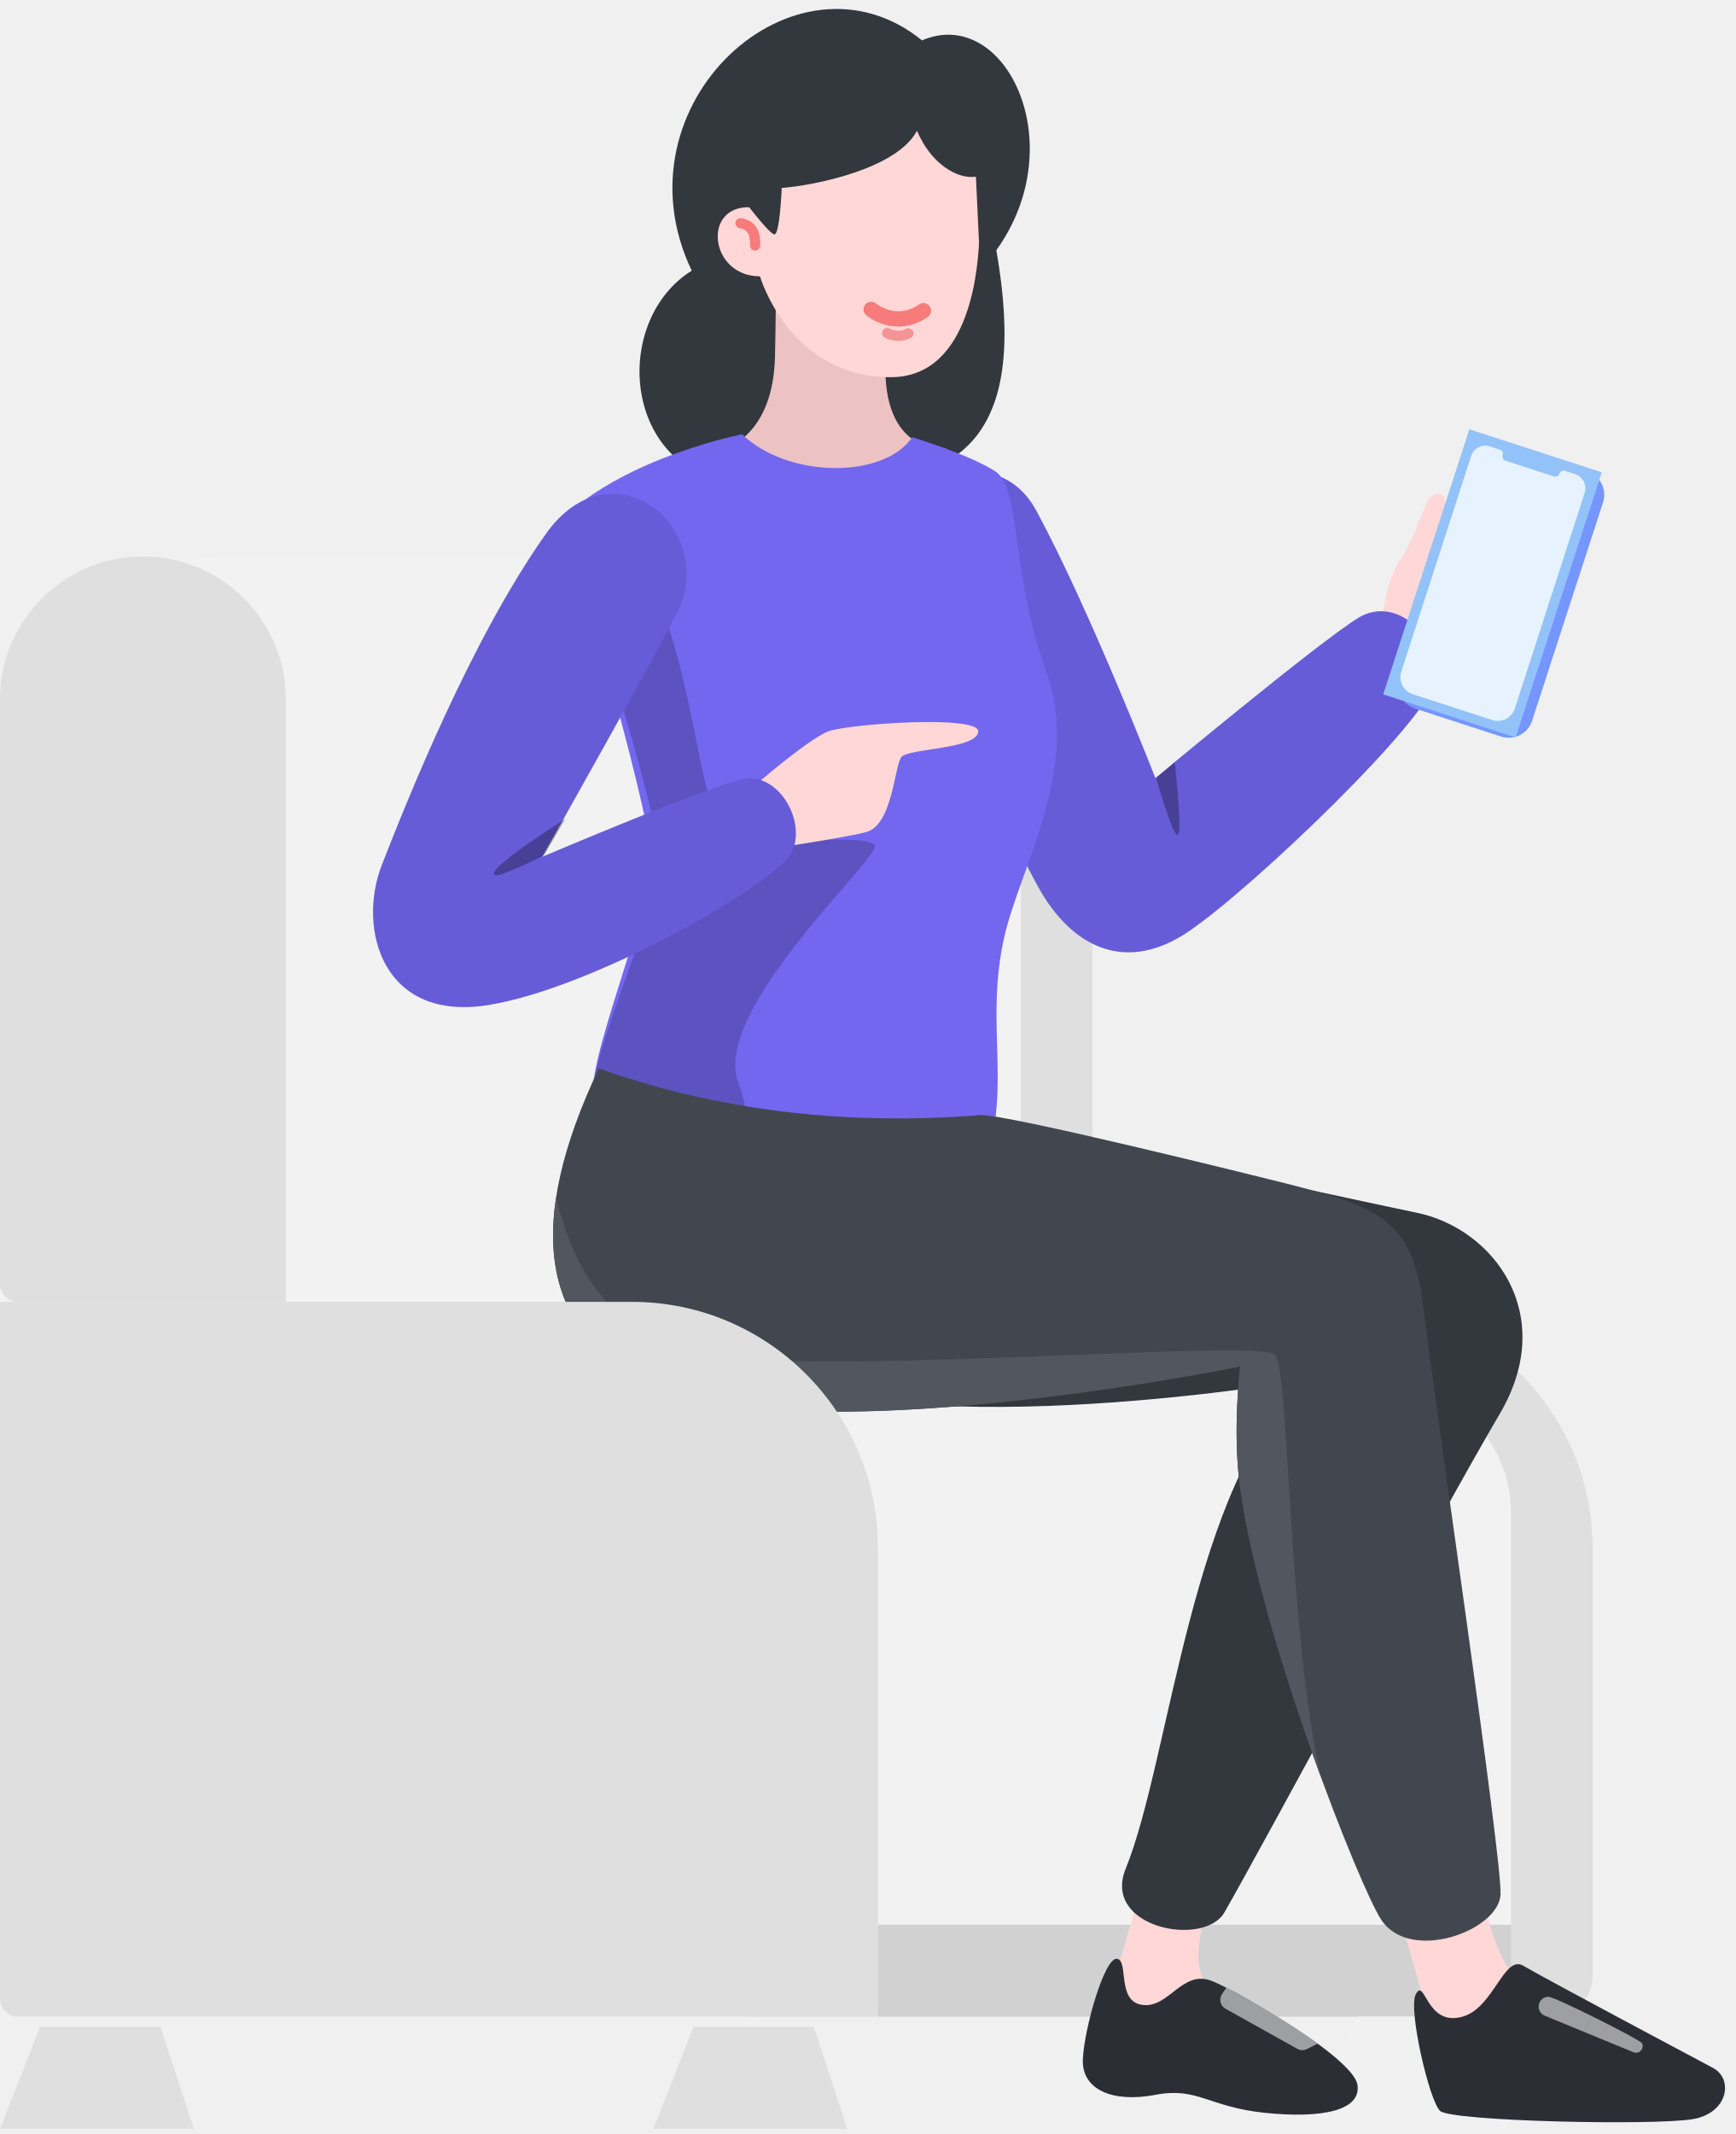
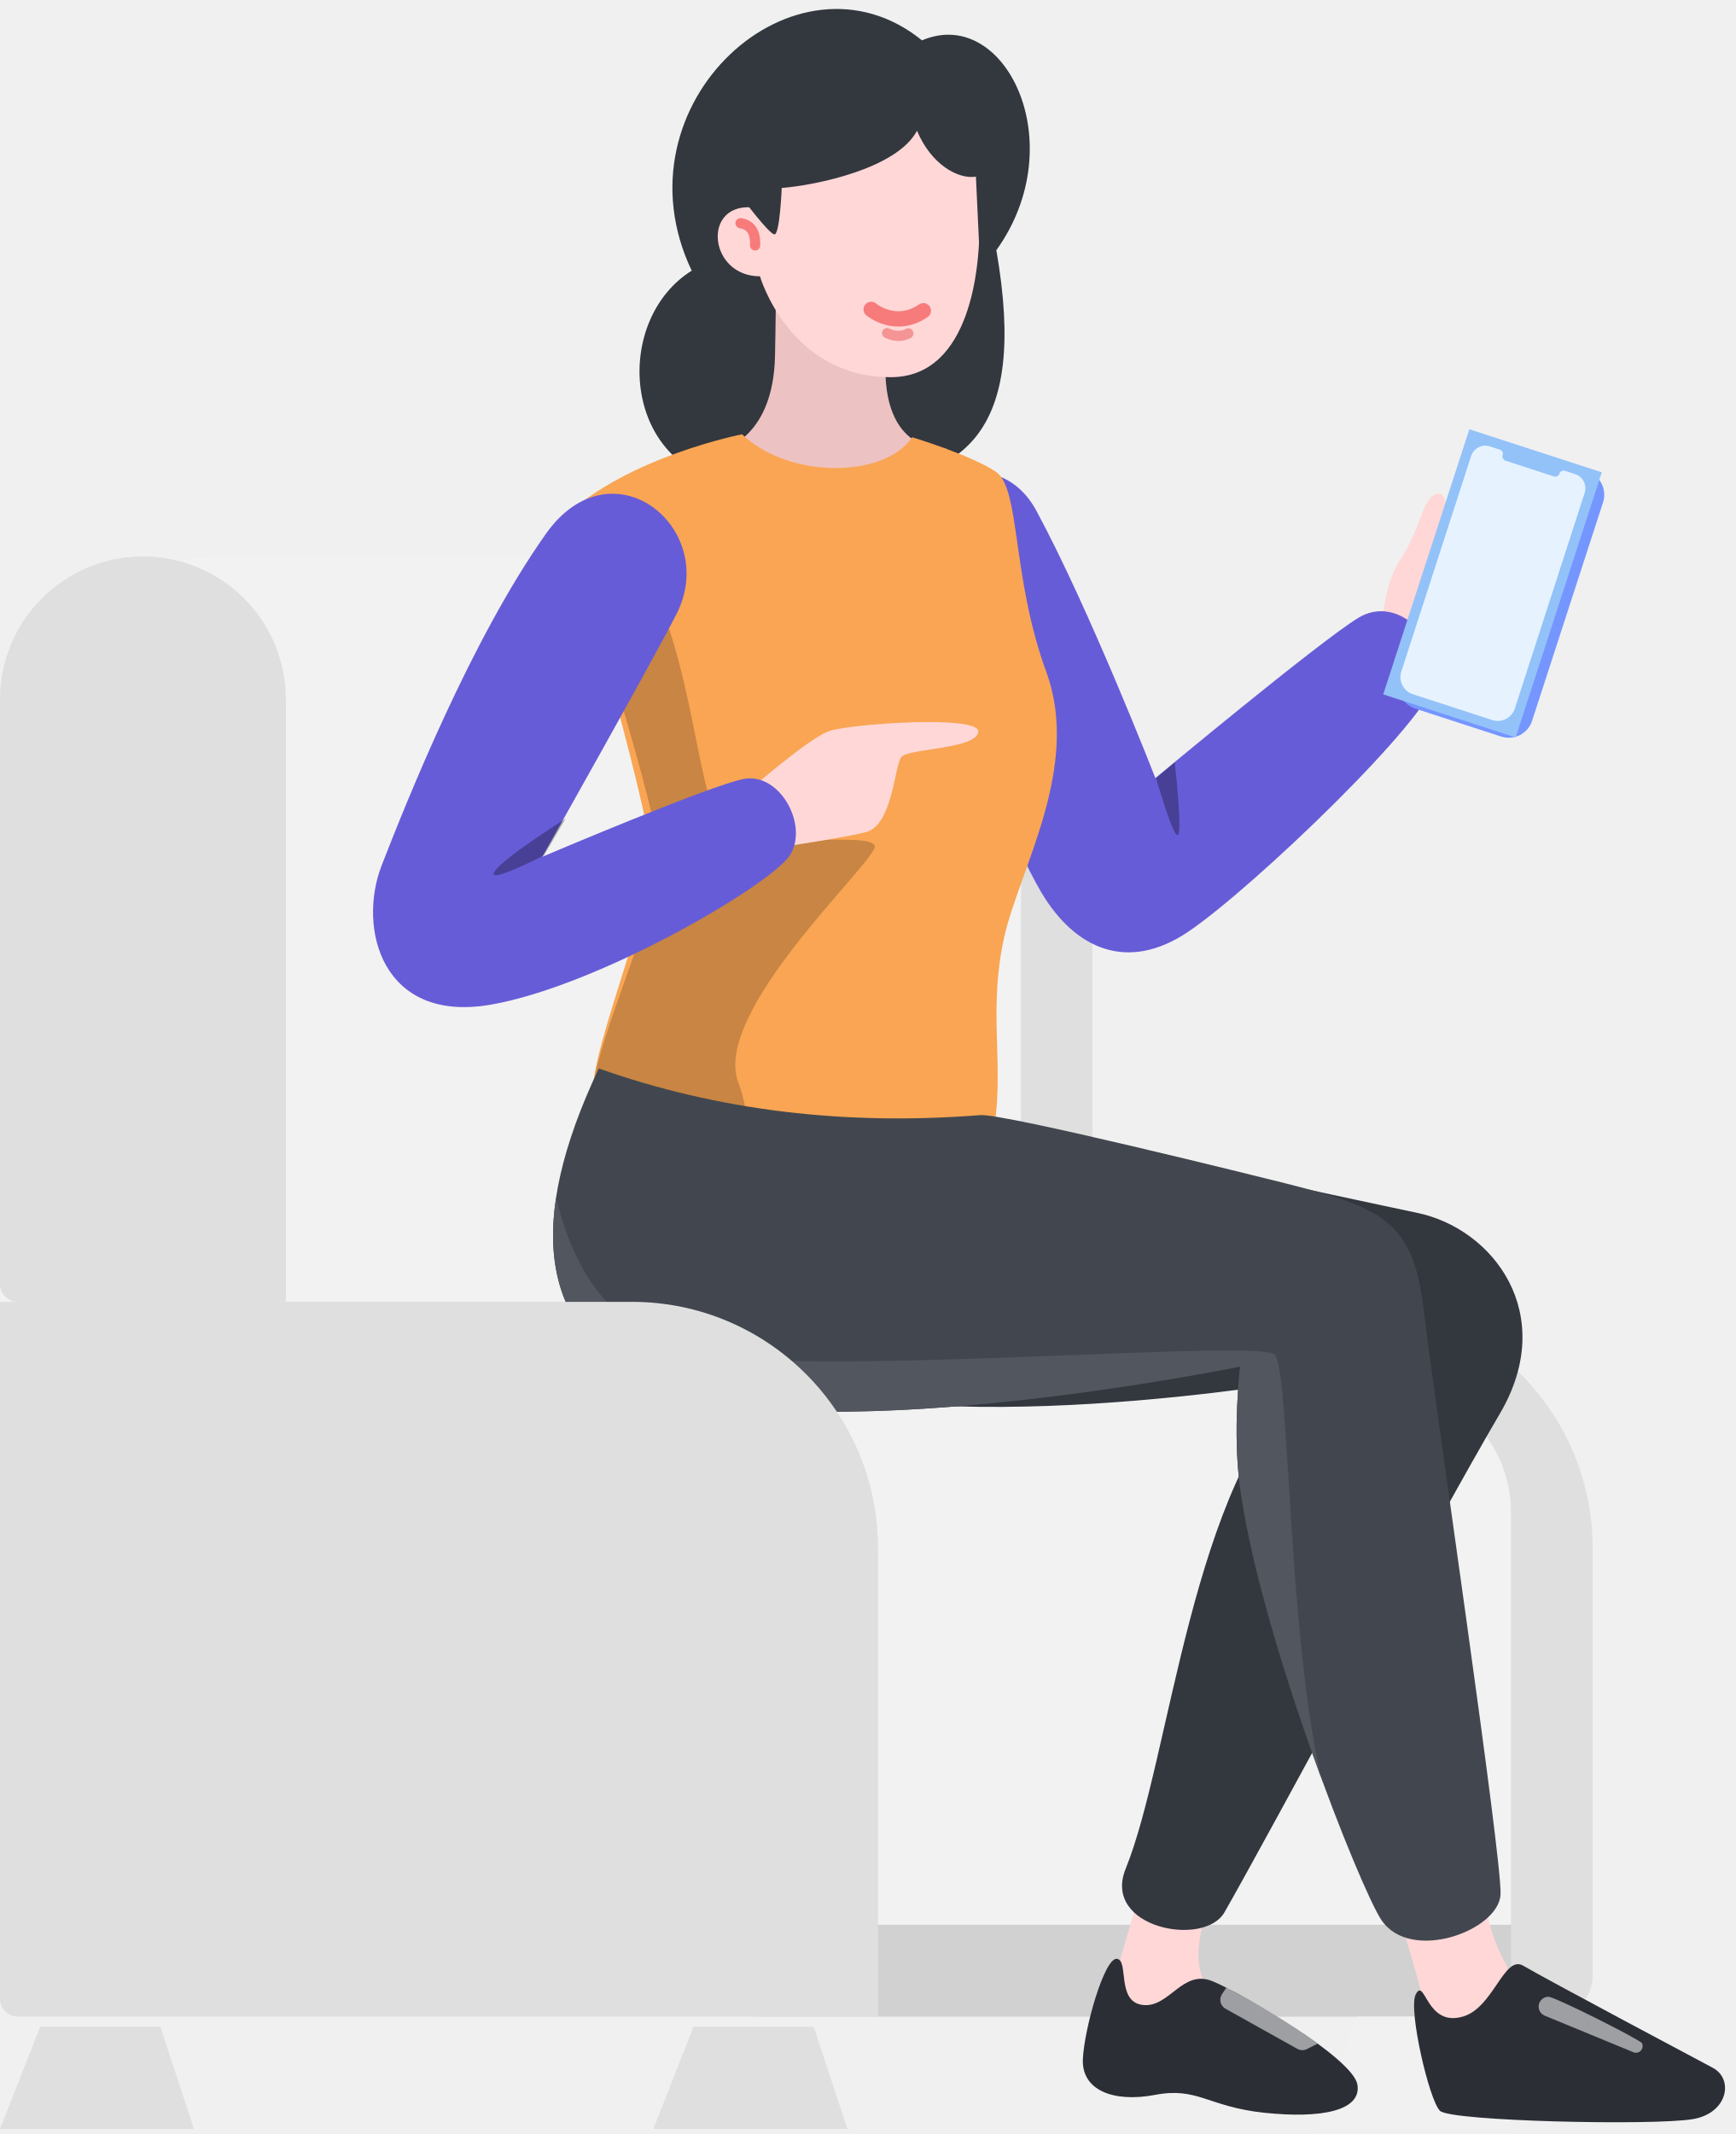
<svg xmlns="http://www.w3.org/2000/svg" width="170px" height="209px" viewBox="0 0 170 209" version="1.1">
  <g id="📝-Pages-New" stroke="none" stroke-width="1" fill="none" fill-rule="evenodd">
    <g id="FAQ" transform="translate(-336, -817)">
      <g id="Illustration" transform="translate(421, 921.5) scale(-1, 1) translate(-421, -921.5) translate(336, 817)">
        <path d="M38.111,127.5 L100,127.5 L100,127.5 L100,193.5 C100,195.709 98.209,197.5 96,197.5 L18,197.5 C15.791,197.5 14,195.709 14,193.5 L14,151.611 C14,138.295 24.795,127.5 38.111,127.5 Z" id="Rectangle" fill="#DFDFDF" />
        <polygon id="Rectangle" fill="#D1D1D1" points="22 188.5 84 188.5 84 197.5 22 197.5" />
        <polygon id="Path" fill="#DFDFDF" points="102.07 198.5 106 208.5 87 208.5 90.293 198.5" />
        <polygon id="Path" fill="#F1F1F1" points="37.07 197.5 41 208.5 22 208.5 25.293 197.5" />
        <polygon id="Path" fill="#DFDFDF" points="166.07 198.5 170 208.5 151 208.5 154.293 198.5" />
        <path d="M86.58,54.796 L100,54.5 L100,54.5 L100,134.5 L63,134.5 L63,78.901 C63,65.792 73.474,55.084 86.58,54.796 Z" id="Rectangle" fill="#DFDFDF" />
        <path d="M94.111,54.5 L148.16,54.5 C160.222,54.5 170,64.278 170,76.34 L170,133.753 C170,134.718 169.218,135.5 168.253,135.5 L70,135.5 L70,135.5 L70,78.611 C70,65.295 80.795,54.5 94.111,54.5 Z" id="Rectangle" fill="#F2F2F2" />
        <path d="M156,54.5 C163.732,54.5 170,60.768 170,68.5 L170,125.753 C170,126.718 169.218,127.5 168.253,127.5 L142,127.5 L142,127.5 L142,68.5 C142,60.768 148.268,54.5 156,54.5 Z" id="Rectangle" fill="#DFDFDF" />
        <path d="M34.6,135.5 L96,135.5 L96,135.5 L96,188.5 L22,188.5 L22,148.1 C22,141.141 27.641,135.5 34.6,135.5 Z" id="Rectangle" fill="#F2F2F2" />
        <g id="Wom1.4" transform="translate(67, 104.5) scale(-1, 1) translate(-67, -104.5) translate(0, 0.5)">
          <g id="Head" transform="translate(26.64127, 0.378756)">
            <path d="M8.147,46.319 C-1.785,44.004 -2.439,30.361 5.112,25.629 C-2.676,9.292 15.333,-6.928 27.669,3.075 C35.756,-0.389 42.476,13.129 34.951,23.628 C38.106,41.654 31.685,46.314 20.109,46.512 L8.147,46.319 Z" id="Path" fill="#33373E" />
            <path d="M8.271,43.06 C8.271,43.06 13.102,41.925 13.27,34.003 C13.437,26.08 13.32,23.376 13.32,23.376 L23.962,23.184 C23.962,23.184 24.078,32.013 24.08,35.207 C24.084,43.785 30.057,43.06 30.057,43.06 C30.057,43.06 28.815,50.016 19.172,50.558 C11.642,50.983 8.271,43.06 8.271,43.06 Z" id="Path" fill="#EDC2C2" />
            <path d="M10.839,19.42 C6.091,19.236 6.866,26.191 11.797,26.182 C11.797,26.182 14.662,36.062 24.607,36.062 C32.684,36.062 33.209,24.546 33.282,22.249 C33.361,19.8 33.371,11.753 33.371,11.753 L10.654,11.742 L10.839,19.42 Z" id="Path" fill="#FFD7D7" />
            <path d="M22.866,28.633 C22.866,28.633 24.498,31.274 27.688,30.334" id="Path" stroke="#F77B7B" stroke-width="1.5" stroke-linecap="round" transform="translate(25.27694, 29.58442) rotate(-18) translate(-25.27694, -29.58442) " />
            <path d="M24.249,31.785 C24.998,32.099 25.708,32.099 26.329,31.738" id="Path" stroke="#F49494" stroke-linecap="round" transform="translate(25.28918, 31.87678) rotate(2) translate(-25.28918, -31.87678) " />
            <path d="M11.057,23.277 C11.356,22.201 11.224,21.261 10.156,20.832" id="Path-8" stroke="#F77B7B" stroke-linecap="round" transform="translate(10.6761, 22.05471) rotate(-13) translate(-10.6761, -22.05471) " />
            <path d="M10.088,18.56 C10.088,18.56 12.69,22.055 13.217,22.073 C13.744,22.092 13.929,17.529 13.929,17.529 C17.121,17.285 25.199,15.675 27.18,11.924 C28.564,15.234 31.212,16.703 32.951,16.421 L33.281,23.452 L34.093,9.317 L9.451,9.317 L10.088,18.56 Z" id="Path" fill="#33373E" />
          </g>
          <g id="LLeg" transform="translate(30.04037, 107.25)">
            <path d="M53.497,75.9 C53.497,75.9 49.238,84.508 52.729,87.221 C56.226,89.934 65.463,95.019 65.463,95.019 L40.992,93.48 L46.431,74.705 L53.497,75.9 Z" id="Path" fill="#FFD7D7" />
            <path d="M43.359,84.092 C44.567,84.233 43.277,88.302 45.892,88.612 C48.501,88.921 49.769,85.066 52.731,86.288 C55.692,87.51 66.492,93.828 66.917,96.411 C67.347,98.994 63.324,99.754 57.805,99.17 C52.287,98.587 51.27,96.623 47.128,97.414 C42.99,98.205 39.891,96.944 40.027,93.919 C40.164,90.894 42.151,83.951 43.359,84.092 Z" id="Path" fill="#2B2E35" />
            <path d="M54.081,86.915 L53.655,87.554 C53.349,88.014 53.473,88.635 53.933,88.941 C53.954,88.956 53.977,88.969 54,88.982 L61.038,92.913 C61.329,93.075 61.681,93.082 61.978,92.931 L63.023,92.401 L63.023,92.401 C61.243,91.111 59.788,90.141 58.18,89.189 C56.945,88.459 55.578,87.706 54.081,86.915 Z" id="Path-14" fill-opacity="0.541" fill="#FFFFFF" />
            <path d="M16.635,0.026 C24.043,0.357 65.276,9.483 72.767,11.034 C80.258,12.584 86.591,20.974 80.879,30.689 C74.463,41.595 57.909,72.567 53.889,79.549 C51.9,83.005 41.864,81.067 44.221,75.267 C48.616,64.455 50.657,37.292 61.861,27.388 C61.861,27.388 24.181,33.951 7.905,26.434 C-3.924,20.969 -1.248,-0.775 16.635,0.026 Z" id="Path" fill="#33373E" />
          </g>
          <g id="LArm" transform="translate(52.38391, 45.76)">
            <path d="M46.782,17.675 C46.782,17.675 46.699,11.643 48.807,8.49 C50.916,5.338 50.999,1.989 52.595,2.099 C54.191,2.208 52.611,9.992 52.611,9.992 C52.611,9.992 54.636,9.218 56.09,8.239 C57.545,7.26 61.955,2.432 62.986,3.288 C64.734,4.745 61.919,12.967 60.386,14.61 C58.848,16.255 50.445,21.661 50.445,21.661 L46.782,17.675 Z" id="Path" fill="#FFD7D7" />
            <path d="M1.256,14.061 C4.702,22.06 11.012,36.754 13.613,41.138 C16.873,46.628 22.014,49.047 28.033,44.973 C34.357,40.693 51.771,23.999 52.282,20.217 C52.788,16.435 48.526,11.898 44.669,14.247 C40.812,16.596 24.787,29.942 24.787,29.942 C24.787,29.942 18.32,13.351 13.117,3.74 C8.611,-4.575 -3.99,1.9 1.256,14.061 Z" id="Path" fill="#675CD7" />
            <path d="M24.854,29.951 C26.012,33.882 26.726,35.733 26.997,35.506 C27.268,35.278 27.164,32.913 26.687,28.41 L24.854,29.951 Z" id="Path" fill-opacity="0.303" fill="#000000" />
          </g>
          <g id="PhoneMini4" transform="translate(110.3976, 56.90821) scale(-1, 1) rotate(-18) translate(-110.3976, -56.90821) translate(102.3976, 42.40821)">
            <g id="Group-3" transform="translate(0, 0)">
              <path d="M2.834,1.009 L11.674,1.009 C12.999,1.009 14.074,2.083 14.074,3.409 L14.074,25.909 C14.074,27.234 12.999,28.309 11.674,28.309 L2.834,28.309 C1.509,28.309 0.434,27.234 0.434,25.909 L0.434,3.409 C0.434,2.083 1.509,1.009 2.834,1.009 Z" id="Rectangle" fill="#7596FF" fill-rule="nonzero" />
              <rect id="Rectangle" fill="#93C2F9" x="1.461" y="0.65" width="13.64" height="27.3" />
              <path d="M3.899,1.625 L4.934,1.625 C5.145,1.625 5.32,1.777 5.356,1.977 L5.363,2.055 C5.363,2.292 5.555,2.484 5.793,2.484 L10.781,2.484 C10.991,2.484 11.167,2.332 11.203,2.132 L11.21,2.055 C11.21,1.817 11.402,1.625 11.639,1.625 L12.669,1.625 C13.433,1.625 14.06,2.214 14.121,2.964 L14.126,3.085 L14.126,3.085 L14.106,25.285 C14.104,26.254 13.319,27.038 12.351,27.04 L4.167,27.04 C3.241,27.041 2.482,26.323 2.418,25.412 L2.413,25.287 C2.413,25.286 2.413,25.285 2.415,25.285 L2.434,3.09 C2.435,2.281 3.091,1.625 3.899,1.625 Z" id="Rectangle" fill="#E6F3FF" fill-rule="nonzero" />
            </g>
          </g>
          <g id="Body" transform="translate(19.19922, 42.03301)">
-             <path d="M0,8.15 C0,8.15 8.305,35.978 8.551,41.246 C8.797,46.514 1.758,61.997 2.957,65.911 C5.72,74.954 40.995,78.848 42.343,66.682 C42.971,61.009 41.663,55.917 43.17,49.231 C44.672,42.546 50.709,32.612 47.285,23.271 C43.861,13.931 44.778,5.29 42.329,3.657 C39.88,2.024 34.156,0.289 34.156,0.289 C31.372,4.389 21.973,4.329 17.489,-4.61852778e-14 C17.489,-4.61852778e-14 6.348,2.163 0,8.15 Z" id="Path" fill="#7367F0" />
+             <path d="M0,8.15 C0,8.15 8.305,35.978 8.551,41.246 C8.797,46.514 1.758,61.997 2.957,65.911 C5.72,74.954 40.995,78.848 42.343,66.682 C42.971,61.009 41.663,55.917 43.17,49.231 C44.672,42.546 50.709,32.612 47.285,23.271 C43.861,13.931 44.778,5.29 42.329,3.657 C39.88,2.024 34.156,0.289 34.156,0.289 C31.372,4.389 21.973,4.329 17.489,-4.61852778e-14 C17.489,-4.61852778e-14 6.348,2.163 0,8.15 Z" id="Path" fill="#f9a553" />
            <path d="M7.442,12.657 C12.978,21.448 12.961,36.755 15.934,38.76 C18.907,40.764 30.479,38.797 30.479,40.385 C30.479,41.972 14.488,56.522 17.113,63.477 C18.487,67.119 18.115,70.377 15.994,73.251 L15.302,73.1 C9.002,71.675 3.936,69.117 2.957,65.911 C1.758,61.997 9.609,46.514 9.363,41.246 C9.154,36.774 2.553,16.046 0.563,9.882 C2.183,7.021 4.476,7.946 7.442,12.657 Z" id="Path" fill-opacity="0.199" fill="#000000" />
          </g>
          <g id="RArm" transform="translate(0, 47.85625)">
            <path d="M36.081,30.158 C36.081,30.158 43.076,23.962 45.217,23.243 C47.359,22.524 59.9,21.661 59.821,23.285 C59.731,25.026 52.995,24.926 52.297,25.782 C51.599,26.638 51.44,32.491 48.802,33.148 C46.169,33.805 38.275,34.938 38.275,34.938 L36.081,30.158 Z" id="Path" fill="#FFD7D7" />
            <path d="M17.471,3.926 C10.102,14.334 3.81,30.189 1.395,36.371 C-1.021,42.552 1.416,51.876 12.036,50.045 C22.637,48.22 39.504,38.3 41.37,35.406 C43.237,32.513 40.401,27.247 36.831,27.937 C33.523,28.574 17.116,35.556 17.116,35.556 C17.116,35.556 27.672,16.832 30.249,11.813 C34.554,3.431 23.963,-5.246 17.471,3.926 Z" id="Path" fill="#675CD7" />
            <path d="M17.283,35.428 C13.598,37.26 11.98,37.792 12.429,37.024 C12.879,36.255 15.2,34.521 19.393,31.821 L17.283,35.428 Z" id="Path" fill-opacity="0.303" fill="#000000" />
          </g>
          <g id="RLeg" transform="translate(17.86184, 104)">
            <path d="M91.408,79.495 C91.408,79.495 91.279,89.628 99.622,93.416 C107.96,97.204 113.9,96.976 113.144,99.904 C112.388,102.833 90.686,102.714 88.659,100.424 C86.932,98.476 83.176,80.333 82.141,81.72 L91.408,79.495 Z" id="Path" fill="#FFD7D7" />
            <path d="M84.807,90.837 C85.739,89.036 85.797,94.103 89.472,92.987 C92.454,92.08 93.474,86.893 95.358,88.029 C97.243,89.165 113.83,97.974 113.925,98.027 C115.967,99.128 115.397,102.463 111.947,103.045 C108.114,103.692 88.254,103.257 87.189,102.234 C86.123,101.212 84.06,92.282 84.807,90.837 Z" id="Path" fill="#2B2E35" />
            <path d="M97.812,91.059 C97.812,91.059 97.812,91.059 97.812,91.059 C97.28,91.059 96.849,91.49 96.849,92.022 C96.849,92.412 97.084,92.764 97.445,92.912 L106.135,96.493 C106.468,96.63 106.849,96.471 106.986,96.139 C107.056,95.968 107.051,95.775 106.971,95.609 C106.971,95.609 106.971,95.609 106.971,95.609 C106.809,95.271 98.437,91.059 97.812,91.059 Z" id="Path-14" fill-opacity="0.541" fill="#FFFFFF" />
            <path d="M4.789,0.143 C-2.392,15.318 -0.936,25.511 9.154,30.722 C23.792,38.281 67.612,29.341 67.612,29.341 C67.612,29.341 66.829,35.65 67.612,41.277 C69.657,55.972 79.383,80.456 81.441,83.533 C84.286,87.787 92.955,84.579 93.118,81.036 C93.282,77.494 86.583,32.251 85.565,23.623 C84.552,14.995 81.352,13.742 72.008,11.383 C69.862,10.842 44.476,4.528 42.151,4.712 C28.829,5.766 16.375,4.243 4.789,0.143 Z" id="Path" fill="#42474F" />
            <path d="M16.595,28.373 C31.087,29.998 69.453,26.648 70.994,28.17 C72.465,29.624 72.22,54.905 75.52,69.538 L75.018,68.156 C71.914,59.53 68.692,49.038 67.612,41.277 C66.829,35.65 67.612,29.341 67.612,29.341 L65.845,29.683 C57.515,31.249 22.035,37.374 9.154,30.722 C2.175,27.118 -0.673,21.13 0.61,12.759 C2.819,22.221 8.148,27.426 16.595,28.373 Z" id="Path" fill="#52565E" />
          </g>
        </g>
        <path d="M108.111,127.5 L170,127.5 L170,127.5 L170,195.753 C170,196.718 169.218,197.5 168.253,197.5 L84,197.5 L84,197.5 L84,151.611 C84,138.295 94.795,127.5 108.111,127.5 Z" id="Rectangle" fill="#DFDFDF" />
      </g>
    </g>
  </g>
</svg>
